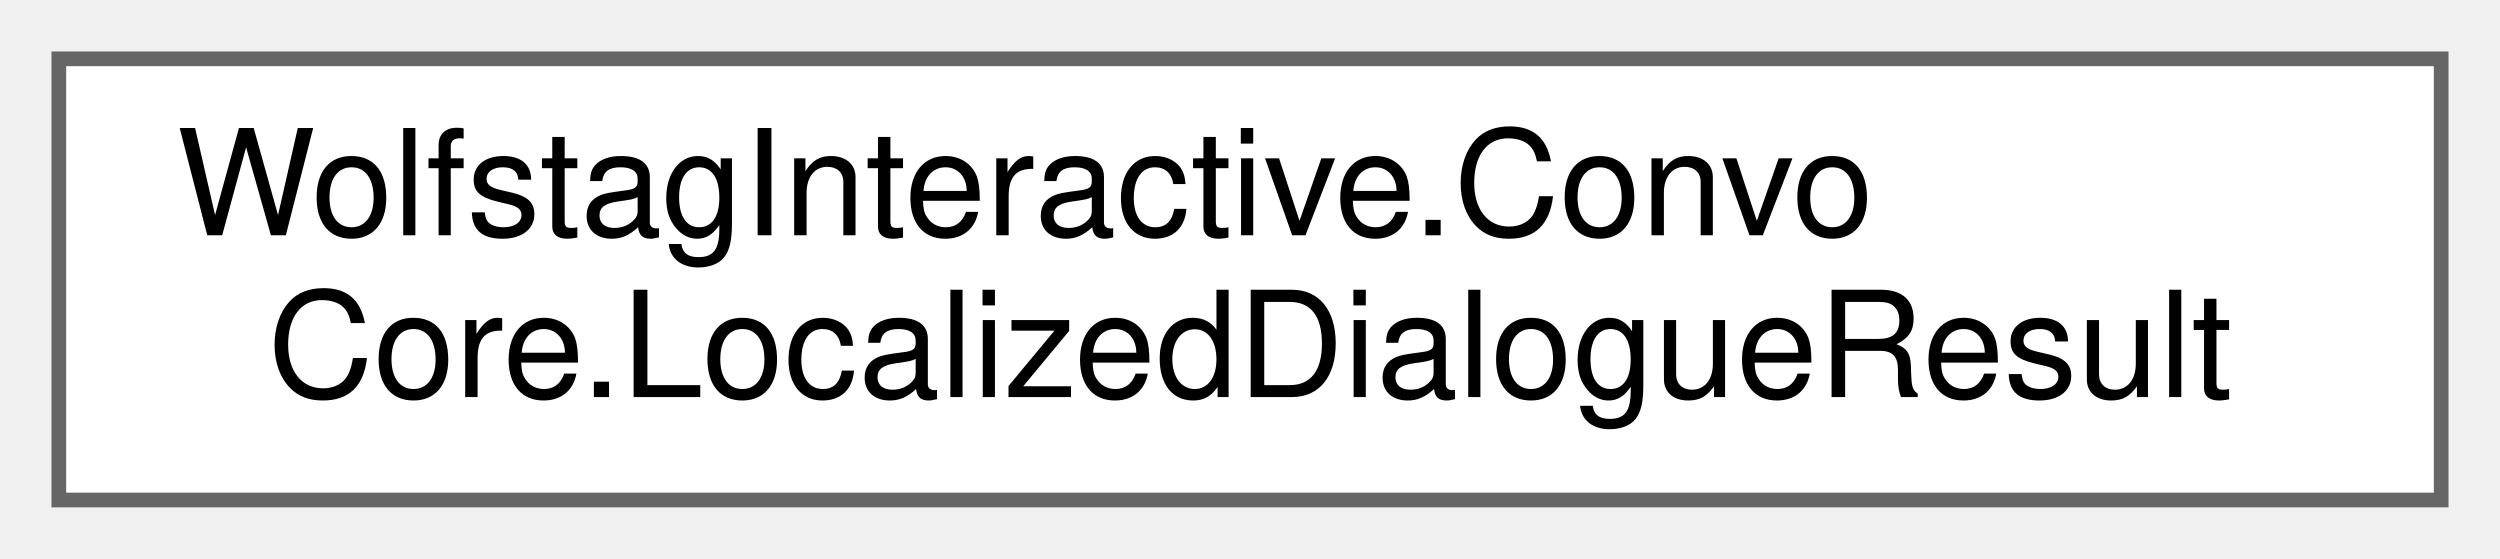
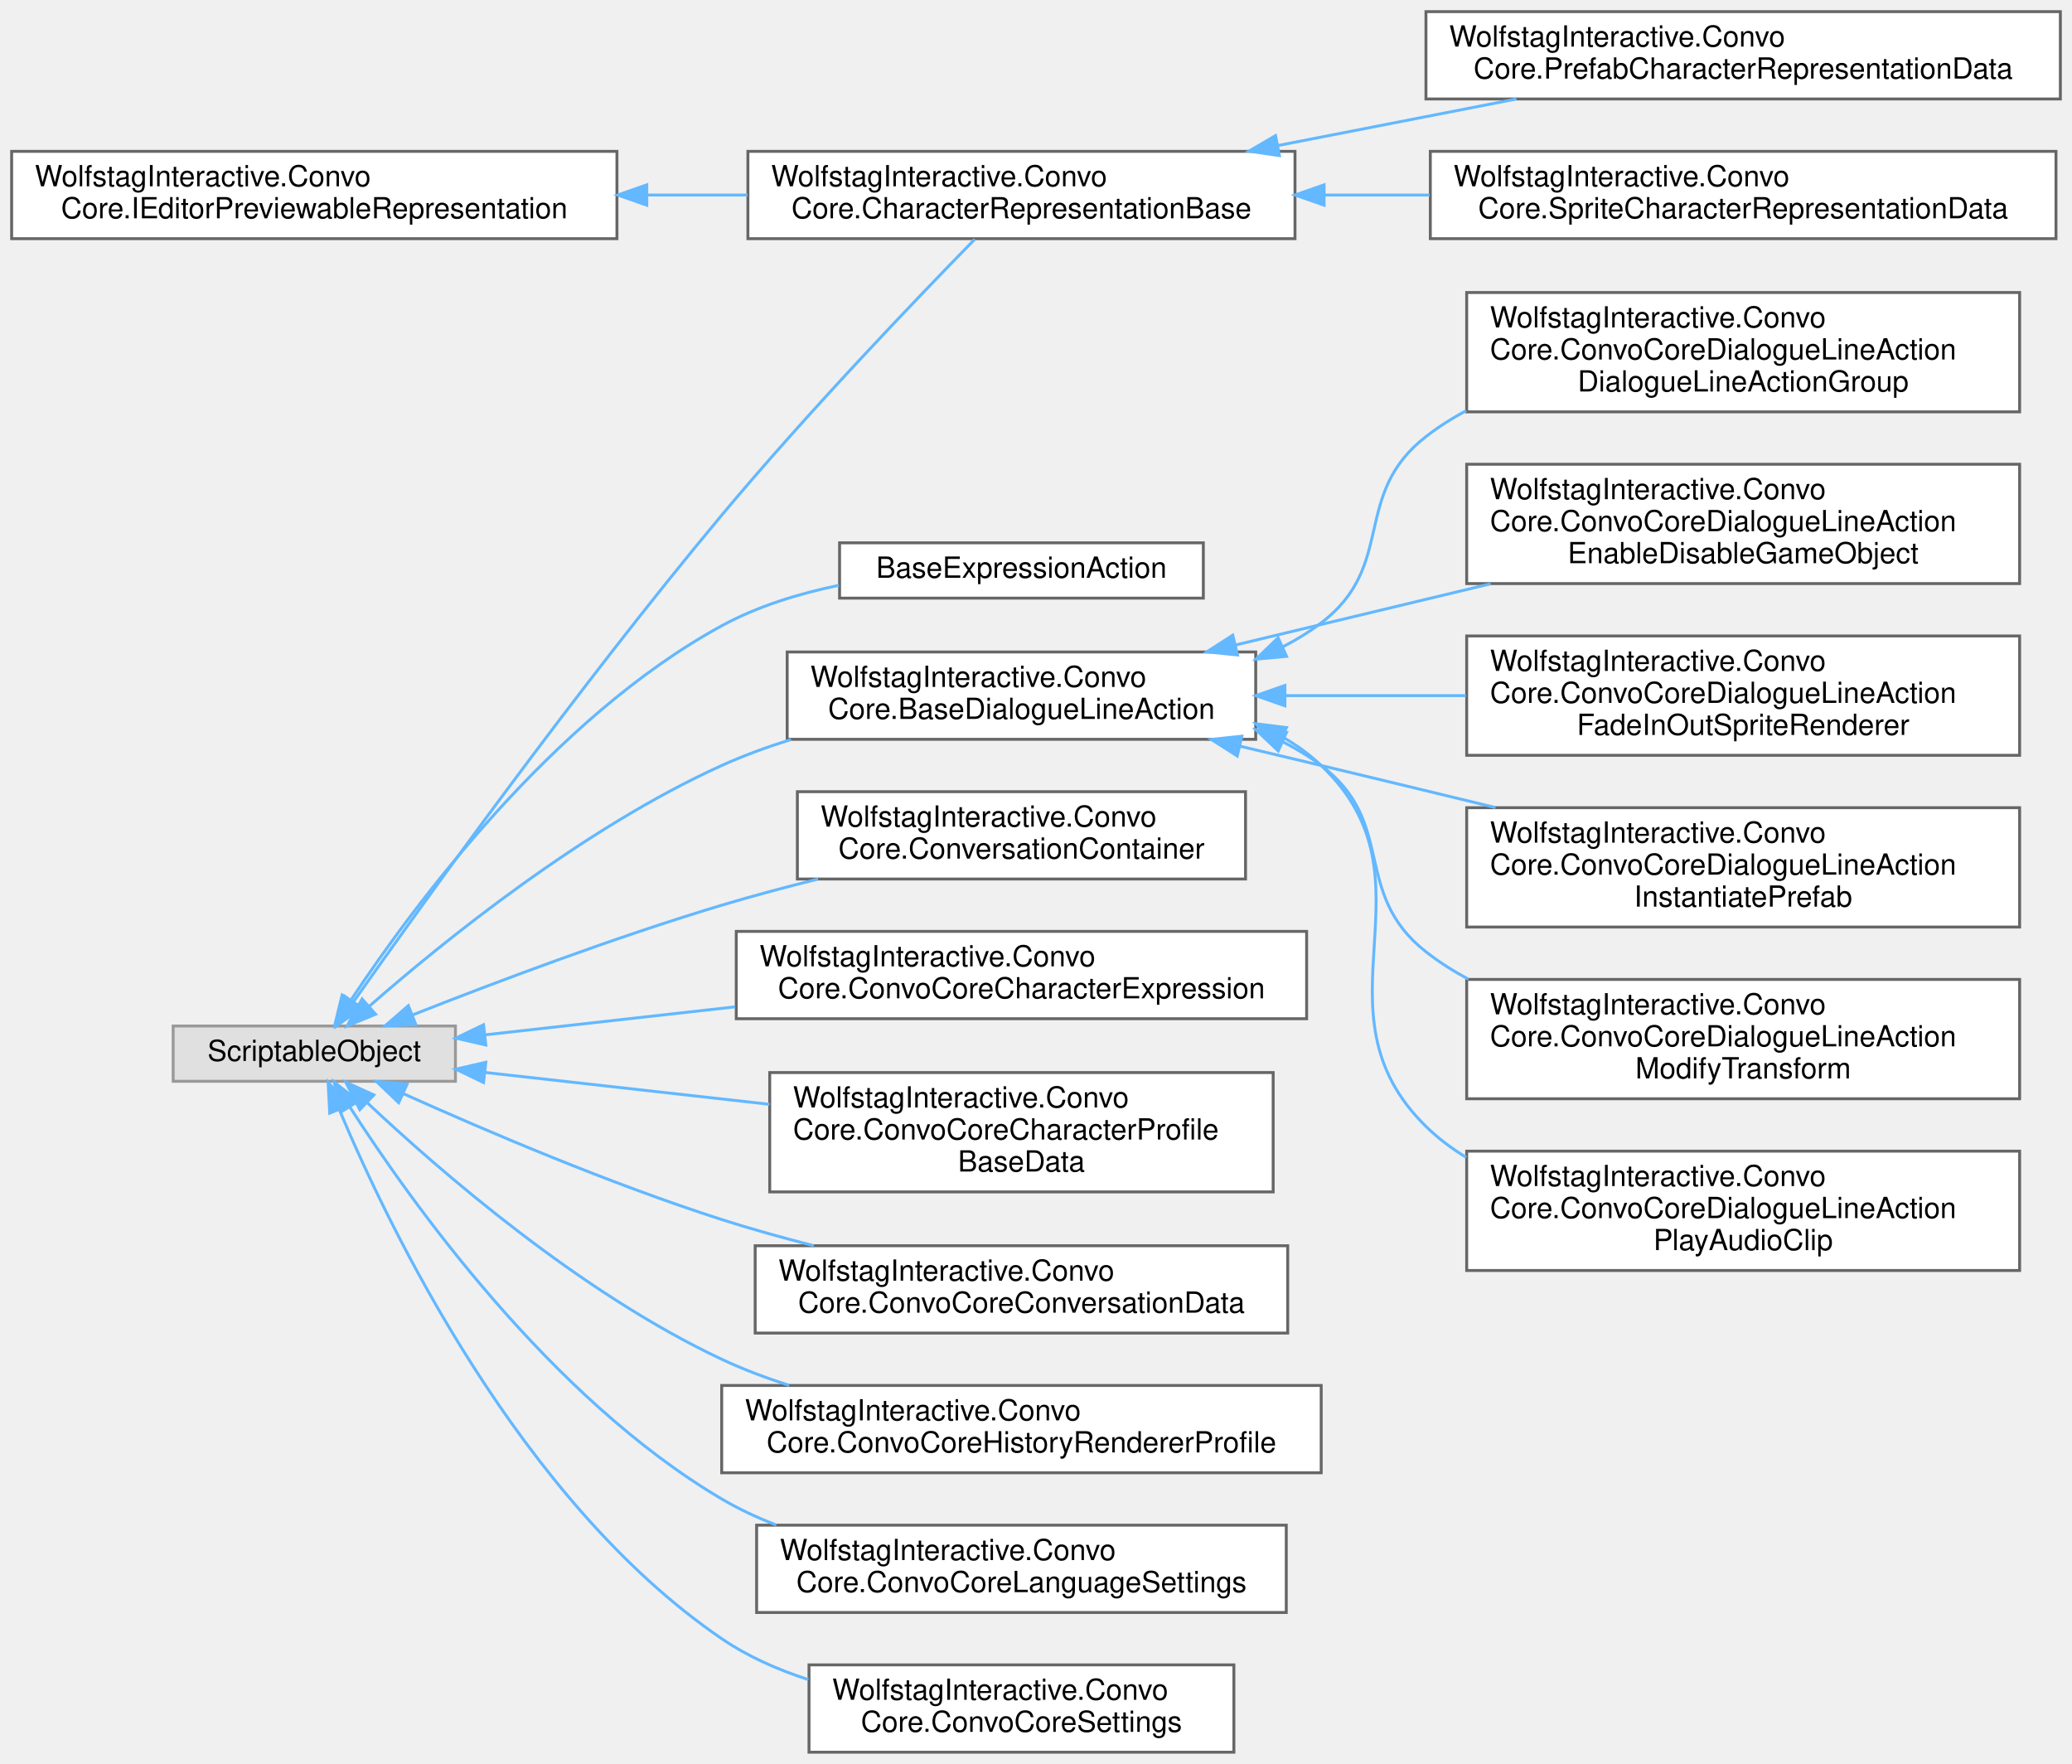
- <svg xmlns="http://www.w3.org/2000/svg" xmlns:xlink="http://www.w3.org/1999/xlink" width="170pt" height="38pt" viewBox="0.00 0.00 170.00 38.00">
-   <g id="graph0" class="graph" transform="scale(1 1) rotate(0) translate(4 34)">
+ <svg xmlns="http://www.w3.org/2000/svg" xmlns:xlink="http://www.w3.org/1999/xlink" width="712pt" height="606pt" viewBox="0.00 0.00 712.00 606.00">
+   <g id="graph0" class="graph" transform="scale(1 1) rotate(0) translate(4 602)">
    <g id="Node000000" class="node">
      <g id="a_Node000000">
-         <a xlink:href="classWolfstagInteractive_1_1ConvoCore_1_1LocalizedDialogueResult.html" target="_top" xlink:title=" ">
-           <polygon fill="white" stroke="#666666" points="162,-30 0,-30 0,0 162,0 162,-30" />
-           <text text-anchor="start" x="8" y="-18" font-family="Helvetica,sans-Serif" font-size="10.00">WolfstagInteractive.Convo</text>
-           <text text-anchor="middle" x="81" y="-7" font-family="Helvetica,sans-Serif" font-size="10.00">Core.LocalizedDialogueResult</text>
+         <a xlink:href="interfaceWolfstagInteractive_1_1ConvoCore_1_1IEditorPreviewableRepresentation.html" target="_top" xlink:title=" ">
+           <polygon fill="white" stroke="#666666" points="208,-550 0,-550 0,-520 208,-520 208,-550" />
+           <text text-anchor="start" x="8" y="-538" font-family="Helvetica,sans-Serif" font-size="10.00">WolfstagInteractive.Convo</text>
+           <text text-anchor="middle" x="104" y="-527" font-family="Helvetica,sans-Serif" font-size="10.00">Core.IEditorPreviewableRepresentation</text>
+         </a>
+       </g>
+     </g>
+     <g id="Node000001" class="node">
+       <g id="a_Node000001">
+         <a xlink:href="classWolfstagInteractive_1_1ConvoCore_1_1CharacterRepresentationBase.html" target="_top" xlink:title=" ">
+           <polygon fill="white" stroke="#666666" points="441,-550 253,-550 253,-520 441,-520 441,-550" />
+           <text text-anchor="start" x="261" y="-538" font-family="Helvetica,sans-Serif" font-size="10.00">WolfstagInteractive.Convo</text>
+           <text text-anchor="middle" x="347" y="-527" font-family="Helvetica,sans-Serif" font-size="10.00">Core.CharacterRepresentationBase</text>
+         </a>
+       </g>
+     </g>
+     <g id="edge24_Node000000_Node000001" class="edge">
+       <g id="a_edge24_Node000000_Node000001">
+         <a xlink:title=" ">
+           <path fill="none" stroke="#63b8ff" d="M218.37,-535C229.92,-535 241.56,-535 252.86,-535" />
+           <polygon fill="#63b8ff" stroke="#63b8ff" points="218.25,-531.5 208.25,-535 218.25,-538.5 218.25,-531.5" />
+         </a>
+       </g>
+     </g>
+     <g id="Node000002" class="node">
+       <g id="a_Node000002">
+         <a xlink:href="classWolfstagInteractive_1_1ConvoCore_1_1PrefabCharacterRepresentationData.html" target="_top" xlink:title=" ">
+           <polygon fill="white" stroke="#666666" points="704,-598 486,-598 486,-568 704,-568 704,-598" />
+           <text text-anchor="start" x="494" y="-586" font-family="Helvetica,sans-Serif" font-size="10.00">WolfstagInteractive.Convo</text>
+           <text text-anchor="middle" x="595" y="-575" font-family="Helvetica,sans-Serif" font-size="10.00">Core.PrefabCharacterRepresentationData</text>
+         </a>
+       </g>
+     </g>
+     <g id="edge25_Node000001_Node000002" class="edge">
+       <g id="a_edge25_Node000001_Node000002">
+         <a xlink:title=" ">
+           <path fill="none" stroke="#63b8ff" d="M435.27,-552.03C461.98,-557.24 491.15,-562.93 517.11,-568" />
+           <polygon fill="#63b8ff" stroke="#63b8ff" points="435.65,-548.54 425.16,-550.06 434.31,-555.41 435.65,-548.54" />
+         </a>
+       </g>
+     </g>
+     <g id="Node000003" class="node">
+       <g id="a_Node000003">
+         <a xlink:href="classWolfstagInteractive_1_1ConvoCore_1_1SpriteCharacterRepresentationData.html" target="_top" xlink:title=" ">
+           <polygon fill="white" stroke="#666666" points="702.5,-550 487.5,-550 487.5,-520 702.5,-520 702.5,-550" />
+           <text text-anchor="start" x="495.5" y="-538" font-family="Helvetica,sans-Serif" font-size="10.00">WolfstagInteractive.Convo</text>
+           <text text-anchor="middle" x="595" y="-527" font-family="Helvetica,sans-Serif" font-size="10.00">Core.SpriteCharacterRepresentationData</text>
+         </a>
+       </g>
+     </g>
+     <g id="edge26_Node000001_Node000003" class="edge">
+       <g id="a_edge26_Node000001_Node000003">
+         <a xlink:title=" ">
+           <path fill="none" stroke="#63b8ff" d="M451.35,-535C463.22,-535 475.34,-535 487.25,-535" />
+           <polygon fill="#63b8ff" stroke="#63b8ff" points="451,-531.5 441,-535 451,-538.5 451,-531.5" />
+         </a>
+       </g>
+     </g>
+     <g id="Node000004" class="node">
+       <g id="a_Node000004">
+         <a xlink:title=" ">
+           <polygon fill="#e0e0e0" stroke="#999999" points="152.5,-249.5 55.5,-249.5 55.5,-230.5 152.5,-230.5 152.5,-249.5" />
+           <text text-anchor="middle" x="104" y="-237.5" font-family="Helvetica,sans-Serif" font-size="10.00">ScriptableObject</text>
+         </a>
+       </g>
+     </g>
+     <g id="edge35_Node000004_Node000001" class="edge">
+       <g id="a_edge35_Node000004_Node000001">
+         <a xlink:title=" ">
+           <path fill="none" stroke="#63b8ff" d="M117.46,-257.83C141.11,-291.38 194.56,-365.82 244,-425 273.39,-460.18 310.58,-498.98 330.95,-519.79" />
+           <polygon fill="#63b8ff" stroke="#63b8ff" points="120.22,-255.67 111.61,-249.5 114.5,-259.7 120.22,-255.67" />
+         </a>
+       </g>
+     </g>
+     <g id="Node000005" class="node">
+       <g id="a_Node000005">
+         <a xlink:href="classBaseExpressionAction.html" target="_top" xlink:title=" ">
+           <polygon fill="white" stroke="#666666" points="409.5,-415.5 284.5,-415.5 284.5,-396.5 409.5,-396.5 409.5,-415.5" />
+           <text text-anchor="middle" x="347" y="-403.5" font-family="Helvetica,sans-Serif" font-size="10.00">BaseExpressionAction</text>
+         </a>
+       </g>
+     </g>
+     <g id="edge27_Node000004_Node000005" class="edge">
+       <g id="a_edge27_Node000004_Node000005">
+         <a xlink:title=" ">
+           <path fill="none" stroke="#63b8ff" d="M116.77,-258.66C137.98,-290.6 185.86,-355.33 244,-387 256.26,-393.68 270.44,-398.05 284.27,-400.91" />
+           <polygon fill="#63b8ff" stroke="#63b8ff" points="119.44,-256.36 111.06,-249.88 113.57,-260.17 119.44,-256.36" />
+         </a>
+       </g>
+     </g>
+     <g id="Node000006" class="node">
+       <g id="a_Node000006">
+         <a xlink:href="classWolfstagInteractive_1_1ConvoCore_1_1BaseDialogueLineAction.html" target="_top" xlink:title=" ">
+           <polygon fill="white" stroke="#666666" points="427.5,-378 266.5,-378 266.5,-348 427.5,-348 427.5,-378" />
+           <text text-anchor="start" x="274.5" y="-366" font-family="Helvetica,sans-Serif" font-size="10.00">WolfstagInteractive.Convo</text>
+           <text text-anchor="middle" x="347" y="-355" font-family="Helvetica,sans-Serif" font-size="10.00">Core.BaseDialogueLineAction</text>
+         </a>
+       </g>
+     </g>
+     <g id="edge28_Node000004_Node000006" class="edge">
+       <g id="a_edge28_Node000004_Node000006">
+         <a xlink:title=" ">
+           <path fill="none" stroke="#63b8ff" d="M122.9,-256.29C148.07,-278.33 196.23,-317.38 244,-339 251.54,-342.41 259.62,-345.37 267.82,-347.93" />
+           <polygon fill="#63b8ff" stroke="#63b8ff" points="125.07,-253.54 115.27,-249.52 120.42,-258.78 125.07,-253.54" />
+         </a>
+       </g>
+     </g>
+     <g id="Node000013" class="node">
+       <g id="a_Node000013">
+         <a xlink:href="classWolfstagInteractive_1_1ConvoCore_1_1ConversationContainer.html" target="_top" xlink:title=" ">
+           <polygon fill="white" stroke="#666666" points="424,-330 270,-330 270,-300 424,-300 424,-330" />
+           <text text-anchor="start" x="278" y="-318" font-family="Helvetica,sans-Serif" font-size="10.00">WolfstagInteractive.Convo</text>
+           <text text-anchor="middle" x="347" y="-307" font-family="Helvetica,sans-Serif" font-size="10.00">Core.ConversationContainer</text>
+         </a>
+       </g>
+     </g>
+     <g id="edge36_Node000004_Node000013" class="edge">
+       <g id="a_edge36_Node000004_Node000013">
+         <a xlink:title=" ">
+           <path fill="none" stroke="#63b8ff" d="M137.97,-253.38C165.9,-264.4 207.16,-279.95 244,-291 254.63,-294.19 265.98,-297.22 277.12,-299.99" />
+           <polygon fill="#63b8ff" stroke="#63b8ff" points="138.9,-249.98 128.32,-249.54 136.32,-256.49 138.9,-249.98" />
+         </a>
+       </g>
+     </g>
+     <g id="Node000014" class="node">
+       <g id="a_Node000014">
+         <a xlink:href="classWolfstagInteractive_1_1ConvoCore_1_1ConvoCoreCharacterExpression.html" target="_top" xlink:title=" ">
+           <polygon fill="white" stroke="#666666" points="445,-282 249,-282 249,-252 445,-252 445,-282" />
+           <text text-anchor="start" x="257" y="-270" font-family="Helvetica,sans-Serif" font-size="10.00">WolfstagInteractive.Convo</text>
+           <text text-anchor="middle" x="347" y="-259" font-family="Helvetica,sans-Serif" font-size="10.00">Core.ConvoCoreCharacterExpression</text>
+         </a>
+       </g>
+     </g>
+     <g id="edge37_Node000004_Node000014" class="edge">
+       <g id="a_edge37_Node000004_Node000014">
+         <a xlink:title=" ">
+           <path fill="none" stroke="#63b8ff" d="M162.57,-246.45C188.34,-249.34 219.44,-252.82 248.65,-256.09" />
+           <polygon fill="#63b8ff" stroke="#63b8ff" points="162.94,-242.97 152.61,-245.33 162.16,-249.93 162.94,-242.97" />
+         </a>
+       </g>
+     </g>
+     <g id="Node000015" class="node">
+       <g id="a_Node000015">
+         <a xlink:href="classWolfstagInteractive_1_1ConvoCore_1_1ConvoCoreCharacterProfileBaseData.html" target="_top" xlink:title=" ">
+           <polygon fill="white" stroke="#666666" points="433.5,-233.5 260.5,-233.5 260.5,-192.5 433.5,-192.5 433.5,-233.5" />
+           <text text-anchor="start" x="268.5" y="-221.5" font-family="Helvetica,sans-Serif" font-size="10.00">WolfstagInteractive.Convo</text>
+           <text text-anchor="start" x="268.5" y="-210.5" font-family="Helvetica,sans-Serif" font-size="10.00">Core.ConvoCoreCharacterProfile</text>
+           <text text-anchor="middle" x="347" y="-199.5" font-family="Helvetica,sans-Serif" font-size="10.00">BaseData</text>
+         </a>
+       </g>
+     </g>
+     <g id="edge38_Node000004_Node000015" class="edge">
+       <g id="a_edge38_Node000004_Node000015">
+         <a xlink:title=" ">
+           <path fill="none" stroke="#63b8ff" d="M162.66,-233.54C191.91,-230.26 228.02,-226.22 260.44,-222.59" />
+           <polygon fill="#63b8ff" stroke="#63b8ff" points="162.16,-230.07 152.61,-234.67 162.94,-237.03 162.16,-230.07" />
+         </a>
+       </g>
+     </g>
+     <g id="Node000016" class="node">
+       <g id="a_Node000016">
+         <a xlink:href="classWolfstagInteractive_1_1ConvoCore_1_1ConvoCoreConversationData.html" target="_top" xlink:title=" ">
+           <polygon fill="white" stroke="#666666" points="438.5,-174 255.5,-174 255.5,-144 438.5,-144 438.5,-174" />
+           <text text-anchor="start" x="263.5" y="-162" font-family="Helvetica,sans-Serif" font-size="10.00">WolfstagInteractive.Convo</text>
+           <text text-anchor="middle" x="347" y="-151" font-family="Helvetica,sans-Serif" font-size="10.00">Core.ConvoCoreConversationData</text>
+         </a>
+       </g>
+     </g>
+     <g id="edge39_Node000004_Node000016" class="edge">
+       <g id="a_edge39_Node000004_Node000016">
+         <a xlink:title=" ">
+           <path fill="none" stroke="#63b8ff" d="M134.51,-226.3C162.31,-213.78 205.34,-195.39 244,-183 254.13,-179.75 264.96,-176.74 275.64,-174.01" />
+           <polygon fill="#63b8ff" stroke="#63b8ff" points="133,-223.14 125.35,-230.46 135.9,-229.52 133,-223.14" />
+         </a>
+       </g>
+     </g>
+     <g id="Node000017" class="node">
+       <g id="a_Node000017">
+         <a xlink:href="classWolfstagInteractive_1_1ConvoCore_1_1ConvoCoreHistoryRendererProfile.html" target="_top" xlink:title=" ">
+           <polygon fill="white" stroke="#666666" points="450,-126 244,-126 244,-96 450,-96 450,-126" />
+           <text text-anchor="start" x="252" y="-114" font-family="Helvetica,sans-Serif" font-size="10.00">WolfstagInteractive.Convo</text>
+           <text text-anchor="middle" x="347" y="-103" font-family="Helvetica,sans-Serif" font-size="10.00">Core.ConvoCoreHistoryRendererProfile</text>
+         </a>
+       </g>
+     </g>
+     <g id="edge40_Node000004_Node000017" class="edge">
+       <g id="a_edge40_Node000004_Node000017">
+         <a xlink:title=" ">
+           <path fill="none" stroke="#63b8ff" d="M122.32,-223.03C147.16,-199.66 195.3,-157.87 244,-135 251.33,-131.56 259.19,-128.59 267.18,-126.03" />
+           <polygon fill="#63b8ff" stroke="#63b8ff" points="119.64,-220.75 114.83,-230.19 124.47,-225.81 119.64,-220.75" />
+         </a>
+       </g>
+     </g>
+     <g id="Node000018" class="node">
+       <g id="a_Node000018">
+         <a xlink:href="classWolfstagInteractive_1_1ConvoCore_1_1ConvoCoreLanguageSettings.html" target="_top" xlink:title=" ">
+           <polygon fill="white" stroke="#666666" points="438,-78 256,-78 256,-48 438,-48 438,-78" />
+           <text text-anchor="start" x="264" y="-66" font-family="Helvetica,sans-Serif" font-size="10.00">WolfstagInteractive.Convo</text>
+           <text text-anchor="middle" x="347" y="-55" font-family="Helvetica,sans-Serif" font-size="10.00">Core.ConvoCoreLanguageSettings</text>
+         </a>
+       </g>
+     </g>
+     <g id="edge41_Node000004_Node000018" class="edge">
+       <g id="a_edge41_Node000004_Node000018">
+         <a xlink:title=" ">
+           <path fill="none" stroke="#63b8ff" d="M116.16,-221.75C137.02,-189.28 185.18,-121.64 244,-87 249.88,-83.54 256.22,-80.58 262.77,-78.04" />
+           <polygon fill="#63b8ff" stroke="#63b8ff" points="113.16,-219.94 110.8,-230.27 119.09,-223.67 113.16,-219.94" />
+         </a>
+       </g>
+     </g>
+     <g id="Node000019" class="node">
+       <g id="a_Node000019">
+         <a xlink:href="classWolfstagInteractive_1_1ConvoCore_1_1ConvoCoreSettings.html" target="_top" xlink:title=" ">
+           <polygon fill="white" stroke="#666666" points="420,-30 274,-30 274,0 420,0 420,-30" />
+           <text text-anchor="start" x="282" y="-18" font-family="Helvetica,sans-Serif" font-size="10.00">WolfstagInteractive.Convo</text>
+           <text text-anchor="middle" x="347" y="-7" font-family="Helvetica,sans-Serif" font-size="10.00">Core.ConvoCoreSettings</text>
+         </a>
+       </g>
+     </g>
+     <g id="edge42_Node000004_Node000019" class="edge">
+       <g id="a_edge42_Node000004_Node000019">
+         <a xlink:title=" ">
+           <path fill="none" stroke="#63b8ff" d="M112.54,-220.88C129.5,-180.48 174.67,-86.27 244,-39 252.94,-32.9 263.24,-28.34 273.78,-24.94" />
+           <polygon fill="#63b8ff" stroke="#63b8ff" points="109.3,-219.56 108.75,-230.14 115.78,-222.21 109.3,-219.56" />
+         </a>
+       </g>
+     </g>
+     <g id="Node000007" class="node">
+       <g id="a_Node000007">
+         <a xlink:href="classWolfstagInteractive_1_1ConvoCore_1_1ConvoCoreDialogueLineActionDialogueLineActionGroup.html" target="_top" xlink:title=" ">
+           <polygon fill="white" stroke="#666666" points="690,-501.5 500,-501.5 500,-460.5 690,-460.5 690,-501.5" />
+           <text text-anchor="start" x="508" y="-489.5" font-family="Helvetica,sans-Serif" font-size="10.00">WolfstagInteractive.Convo</text>
+           <text text-anchor="start" x="508" y="-478.5" font-family="Helvetica,sans-Serif" font-size="10.00">Core.ConvoCoreDialogueLineAction</text>
+           <text text-anchor="middle" x="595" y="-467.5" font-family="Helvetica,sans-Serif" font-size="10.00">DialogueLineActionGroup</text>
+         </a>
+       </g>
+     </g>
+     <g id="edge29_Node000006_Node000007" class="edge">
+       <g id="a_edge29_Node000006_Node000007">
+         <a xlink:title=" ">
+           <path fill="none" stroke="#63b8ff" d="M436.76,-379.74C441.43,-382.14 445.89,-384.88 450,-388 475.99,-407.73 460.23,-431.98 486,-452 490.29,-455.33 494.94,-458.29 499.81,-460.9" />
+           <polygon fill="#63b8ff" stroke="#63b8ff" points="438.11,-376.5 427.56,-375.52 435.2,-382.87 438.11,-376.5" />
+         </a>
+       </g>
+     </g>
+     <g id="Node000008" class="node">
+       <g id="a_Node000008">
+         <a xlink:href="classWolfstagInteractive_1_1ConvoCore_1_1ConvoCoreDialogueLineActionEnableDisableGameObject.html" target="_top" xlink:title=" ">
+           <polygon fill="white" stroke="#666666" points="690,-442.5 500,-442.5 500,-401.5 690,-401.5 690,-442.5" />
+           <text text-anchor="start" x="508" y="-430.5" font-family="Helvetica,sans-Serif" font-size="10.00">WolfstagInteractive.Convo</text>
+           <text text-anchor="start" x="508" y="-419.5" font-family="Helvetica,sans-Serif" font-size="10.00">Core.ConvoCoreDialogueLineAction</text>
+           <text text-anchor="middle" x="595" y="-408.5" font-family="Helvetica,sans-Serif" font-size="10.00">EnableDisableGameObject</text>
+         </a>
+       </g>
+     </g>
+     <g id="edge30_Node000006_Node000008" class="edge">
+       <g id="a_edge30_Node000006_Node000008">
+         <a xlink:title=" ">
+           <path fill="none" stroke="#63b8ff" d="M420.64,-380.42C448.11,-387.01 479.63,-394.57 508.2,-401.42" />
+           <polygon fill="#63b8ff" stroke="#63b8ff" points="421.25,-376.97 410.71,-378.04 419.62,-383.78 421.25,-376.97" />
+         </a>
+       </g>
+     </g>
+     <g id="Node000009" class="node">
+       <g id="a_Node000009">
+         <a xlink:href="classWolfstagInteractive_1_1ConvoCore_1_1ConvoCoreDialogueLineActionFadeInOutSpriteRenderer.html" target="_top" xlink:title=" ">
+           <polygon fill="white" stroke="#666666" points="690,-383.5 500,-383.5 500,-342.5 690,-342.5 690,-383.5" />
+           <text text-anchor="start" x="508" y="-371.5" font-family="Helvetica,sans-Serif" font-size="10.00">WolfstagInteractive.Convo</text>
+           <text text-anchor="start" x="508" y="-360.5" font-family="Helvetica,sans-Serif" font-size="10.00">Core.ConvoCoreDialogueLineAction</text>
+           <text text-anchor="middle" x="595" y="-349.5" font-family="Helvetica,sans-Serif" font-size="10.00">FadeInOutSpriteRenderer</text>
+         </a>
+       </g>
+     </g>
+     <g id="edge31_Node000006_Node000009" class="edge">
+       <g id="a_edge31_Node000006_Node000009">
+         <a xlink:title=" ">
+           <path fill="none" stroke="#63b8ff" d="M437.65,-363C457.85,-363 479.35,-363 499.73,-363" />
+           <polygon fill="#63b8ff" stroke="#63b8ff" points="437.53,-359.5 427.53,-363 437.53,-366.5 437.53,-359.5" />
+         </a>
+       </g>
+     </g>
+     <g id="Node000010" class="node">
+       <g id="a_Node000010">
+         <a xlink:href="classWolfstagInteractive_1_1ConvoCore_1_1ConvoCoreDialogueLineActionInstantiatePrefab.html" target="_top" xlink:title=" ">
+           <polygon fill="white" stroke="#666666" points="690,-324.5 500,-324.5 500,-283.5 690,-283.5 690,-324.5" />
+           <text text-anchor="start" x="508" y="-312.5" font-family="Helvetica,sans-Serif" font-size="10.00">WolfstagInteractive.Convo</text>
+           <text text-anchor="start" x="508" y="-301.5" font-family="Helvetica,sans-Serif" font-size="10.00">Core.ConvoCoreDialogueLineAction</text>
+           <text text-anchor="middle" x="595" y="-290.5" font-family="Helvetica,sans-Serif" font-size="10.00">InstantiatePrefab</text>
+         </a>
+       </g>
+     </g>
+     <g id="edge32_Node000006_Node000010" class="edge">
+       <g id="a_edge32_Node000006_Node000010">
+         <a xlink:title=" ">
+           <path fill="none" stroke="#63b8ff" d="M421.99,-345.66C431.42,-343.43 440.94,-341.17 450,-339 469.39,-334.36 490.24,-329.32 509.89,-324.55" />
+           <polygon fill="#63b8ff" stroke="#63b8ff" points="421.15,-342.26 412.22,-347.96 422.76,-349.07 421.15,-342.26" />
+         </a>
+       </g>
+     </g>
+     <g id="Node000011" class="node">
+       <g id="a_Node000011">
+         <a xlink:href="classWolfstagInteractive_1_1ConvoCore_1_1ConvoCoreDialogueLineActionModifyTransform.html" target="_top" xlink:title=" ">
+           <polygon fill="white" stroke="#666666" points="690,-265.5 500,-265.5 500,-224.5 690,-224.5 690,-265.5" />
+           <text text-anchor="start" x="508" y="-253.5" font-family="Helvetica,sans-Serif" font-size="10.00">WolfstagInteractive.Convo</text>
+           <text text-anchor="start" x="508" y="-242.5" font-family="Helvetica,sans-Serif" font-size="10.00">Core.ConvoCoreDialogueLineAction</text>
+           <text text-anchor="middle" x="595" y="-231.5" font-family="Helvetica,sans-Serif" font-size="10.00">ModifyTransform</text>
+         </a>
+       </g>
+     </g>
+     <g id="edge33_Node000006_Node000011" class="edge">
+       <g id="a_edge33_Node000006_Node000011">
+         <a xlink:title=" ">
+           <path fill="none" stroke="#63b8ff" d="M436.75,-347.17C441.42,-344.8 445.88,-342.1 450,-339 476.08,-319.39 460.31,-295.13 486,-275 490.52,-271.46 495.43,-268.34 500.58,-265.58" />
+           <polygon fill="#63b8ff" stroke="#63b8ff" points="435.23,-344.01 427.54,-351.3 438.1,-350.4 435.23,-344.01" />
+         </a>
+       </g>
+     </g>
+     <g id="Node000012" class="node">
+       <g id="a_Node000012">
+         <a xlink:href="classWolfstagInteractive_1_1ConvoCore_1_1ConvoCoreDialogueLineActionPlayAudioClip.html" target="_top" xlink:title=" ">
+           <polygon fill="white" stroke="#666666" points="690,-206.5 500,-206.5 500,-165.5 690,-165.5 690,-206.5" />
+           <text text-anchor="start" x="508" y="-194.5" font-family="Helvetica,sans-Serif" font-size="10.00">WolfstagInteractive.Convo</text>
+           <text text-anchor="start" x="508" y="-183.5" font-family="Helvetica,sans-Serif" font-size="10.00">Core.ConvoCoreDialogueLineAction</text>
+           <text text-anchor="middle" x="595" y="-172.5" font-family="Helvetica,sans-Serif" font-size="10.00">PlayAudioClip</text>
+         </a>
+       </g>
+     </g>
+     <g id="edge34_Node000006_Node000012" class="edge">
+       <g id="a_edge34_Node000006_Node000012">
+         <a xlink:title=" ">
+           <path fill="none" stroke="#63b8ff" d="M436.58,-348.87C441.43,-346.1 445.96,-342.84 450,-339 491.61,-299.48 445.01,-255.17 486,-215 490.16,-210.92 494.83,-207.4 499.83,-204.37" />
+           <polygon fill="#63b8ff" stroke="#63b8ff" points="434.95,-345.77 427.54,-353.34 438.06,-352.04 434.95,-345.77" />
        </a>
      </g>
    </g>
  </g>
</svg>
